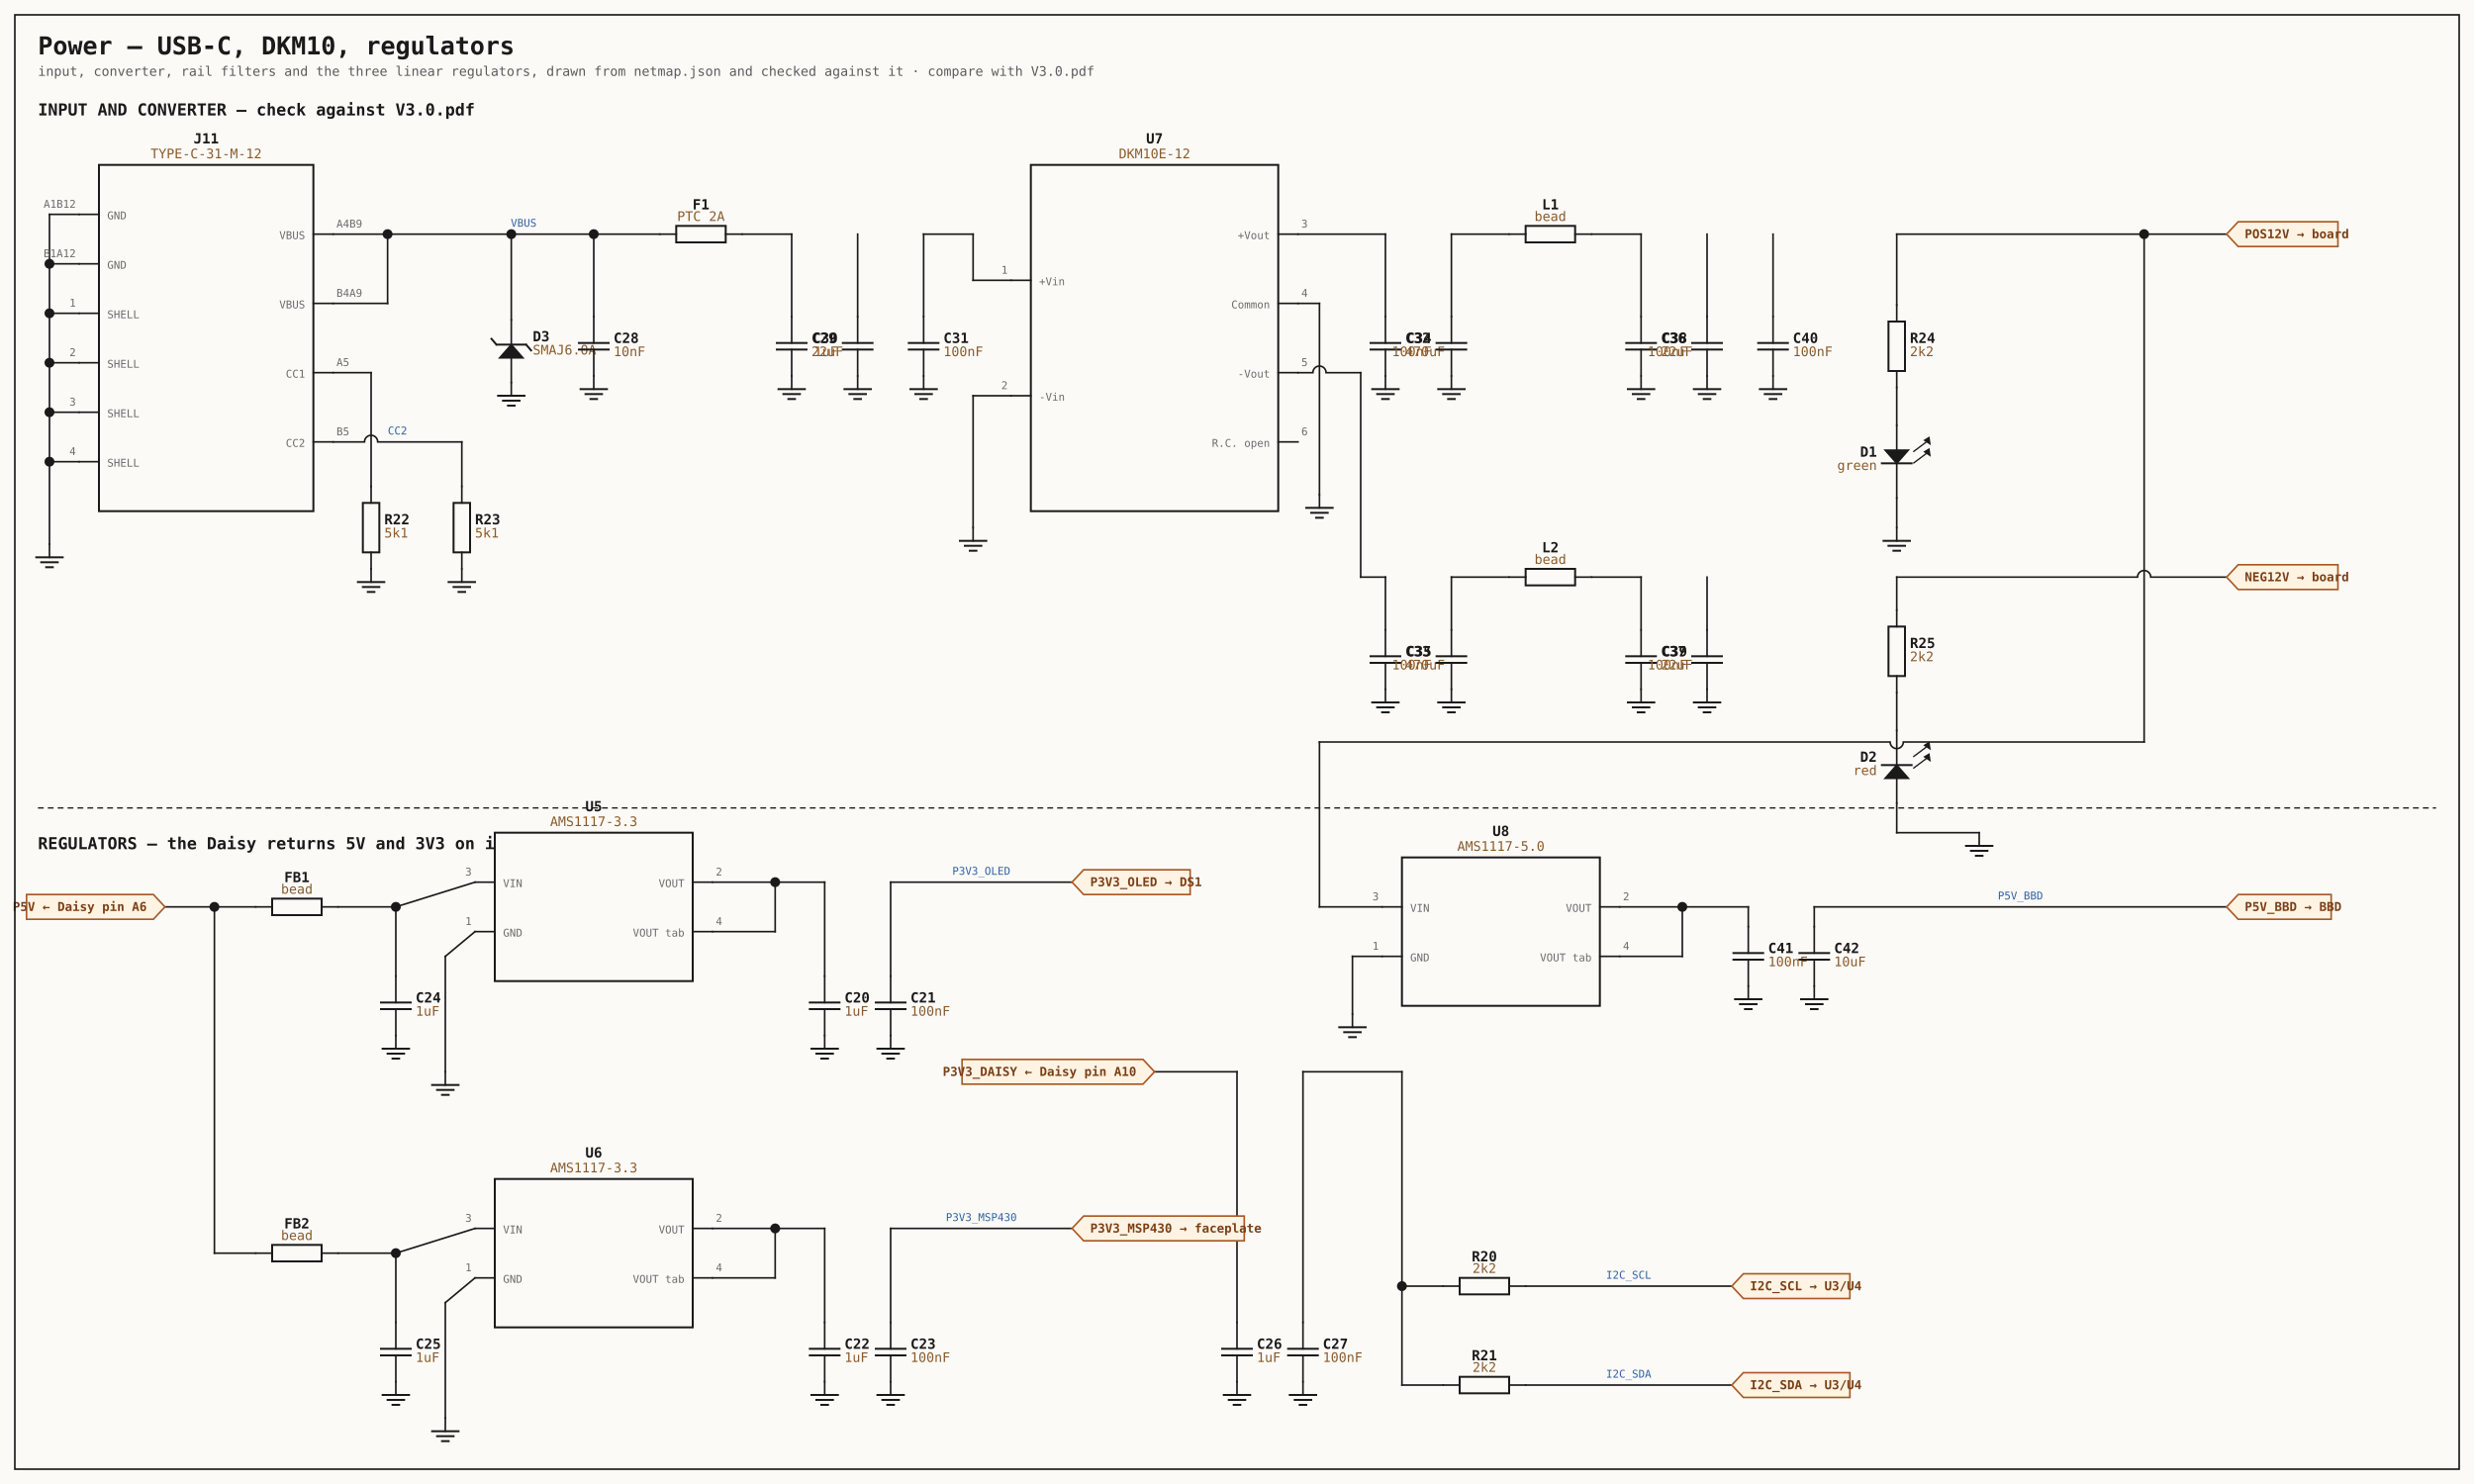
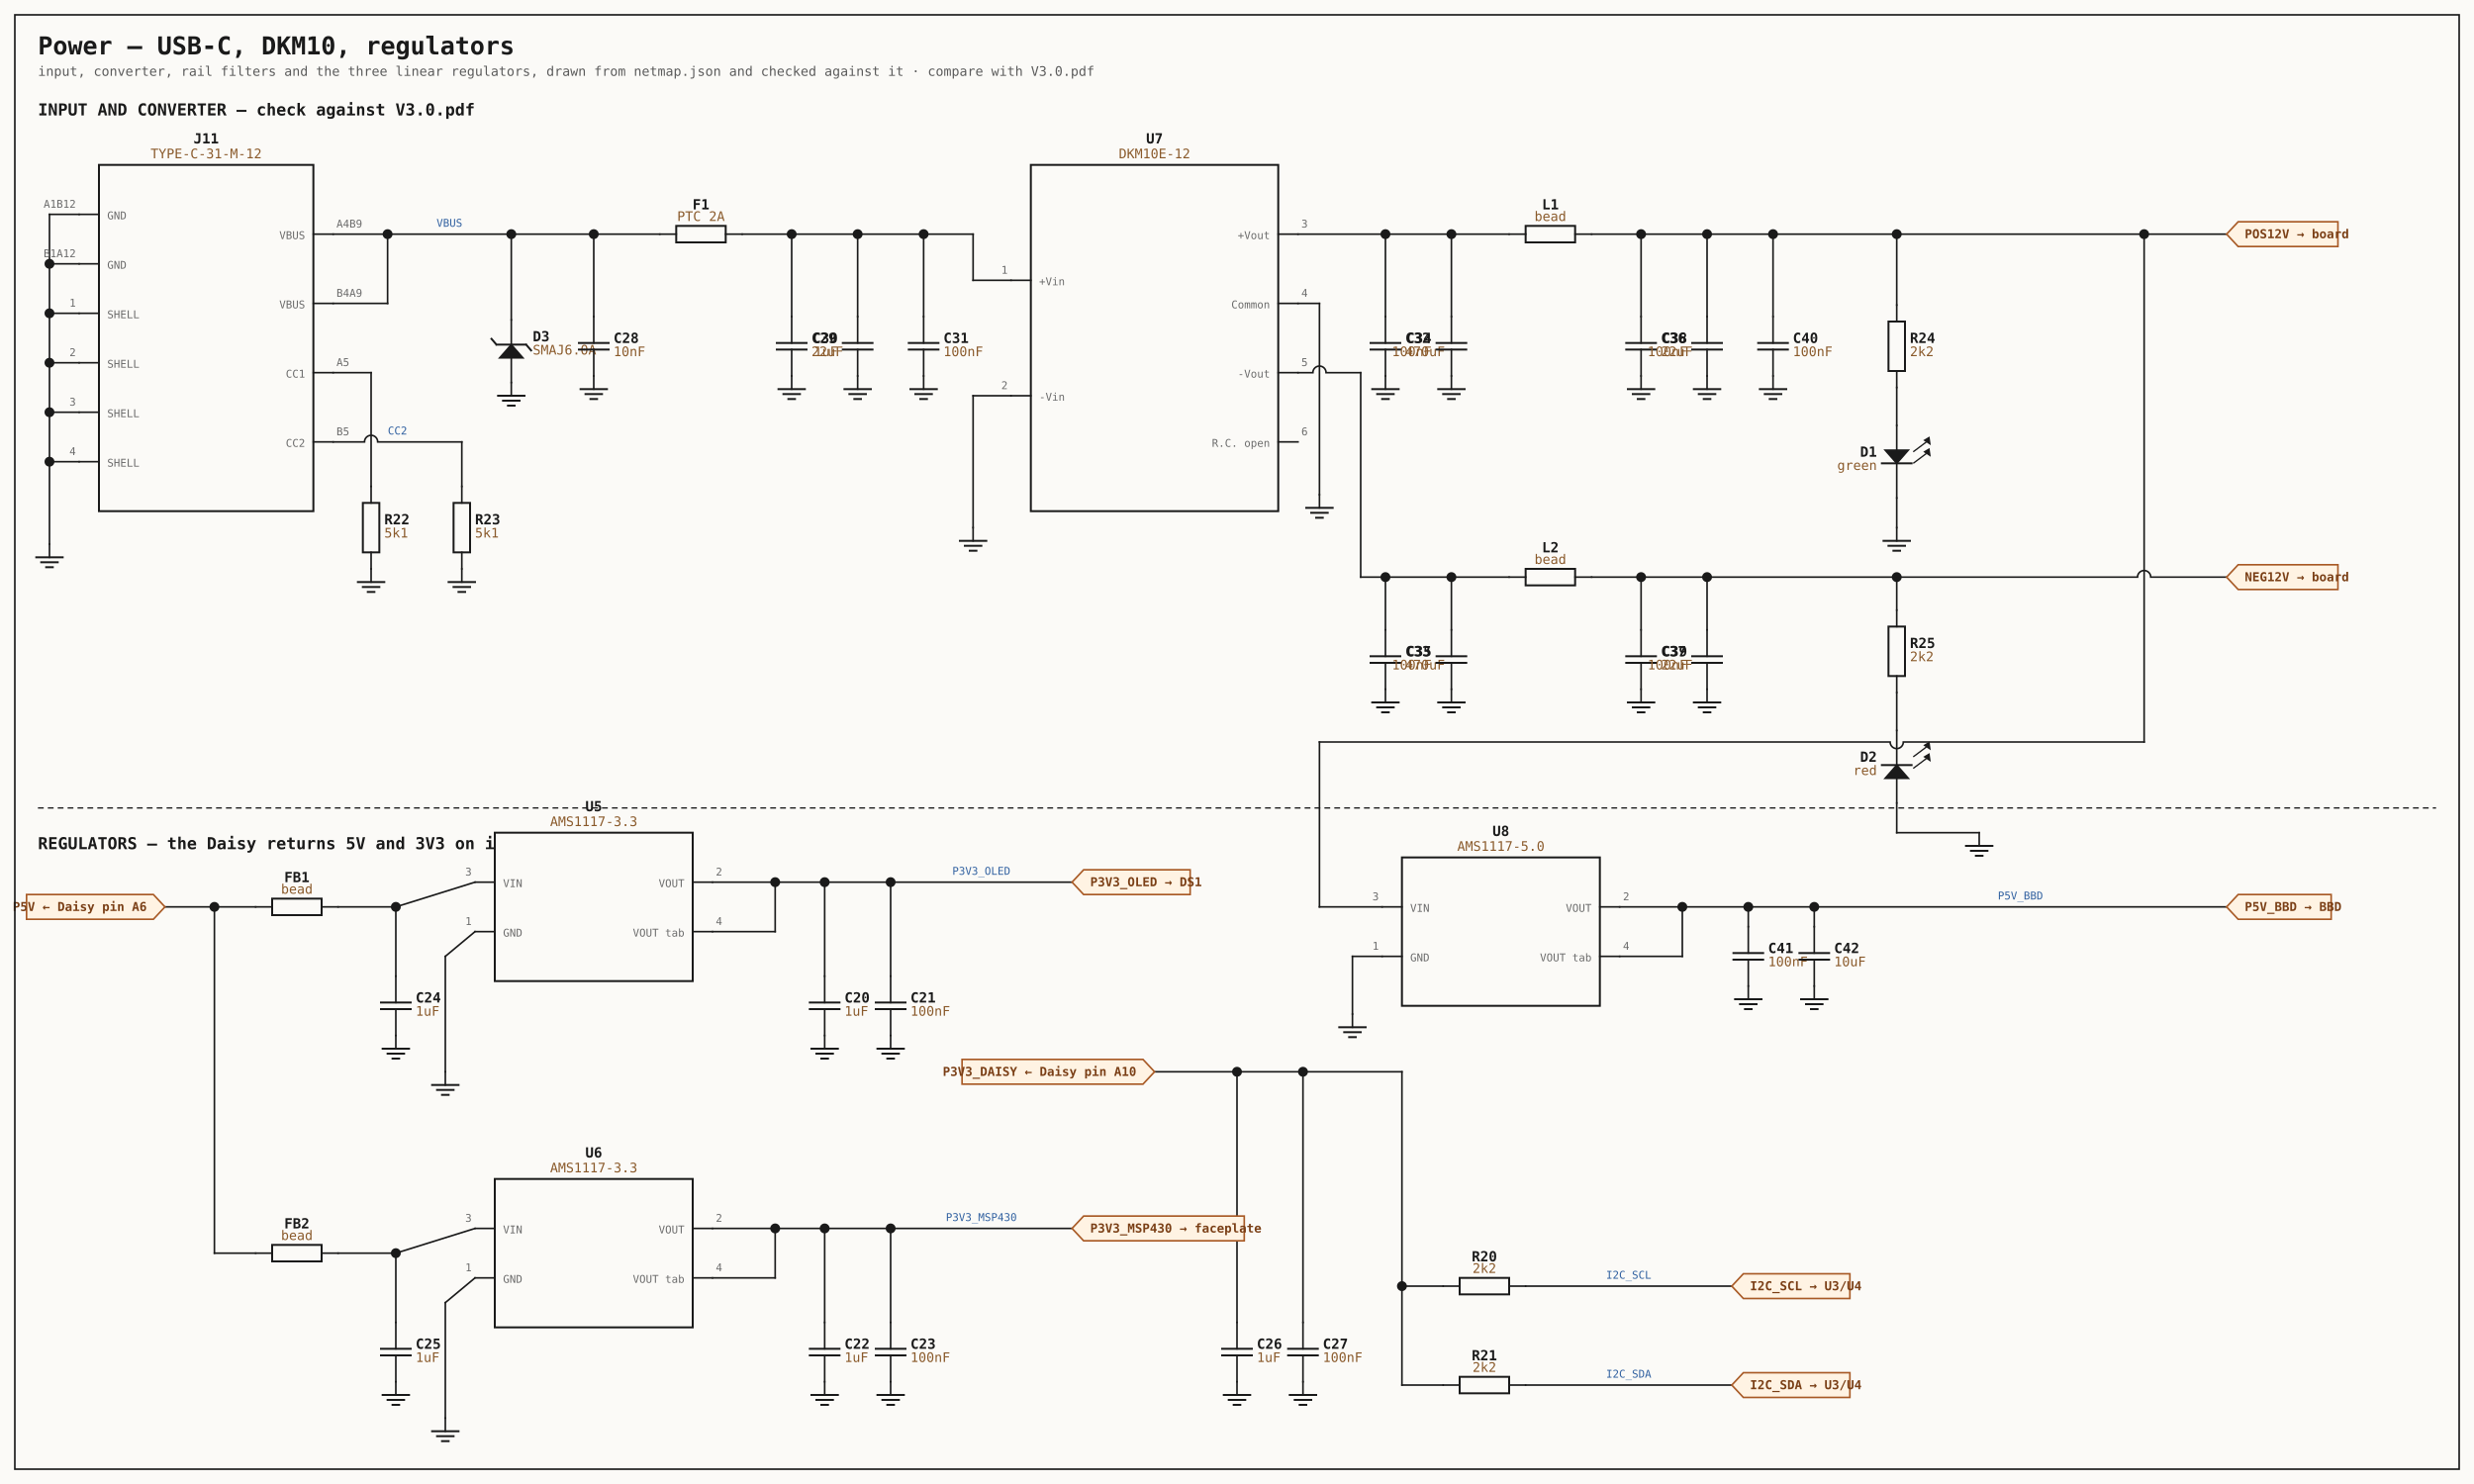
<svg xmlns="http://www.w3.org/2000/svg" viewBox="0 0 3000 1800" width="3000" height="1800" font-size="16">
  <style>
  .sheet-bg{fill:#fbfaf7}
  .body,.pin,.wire{stroke:#1a1a1a;fill:none;stroke-linecap:square}
  .body{stroke-width:2.4} .pin{stroke-width:2} .wire{stroke-width:2}
  .fillbody{fill:#1a1a1a;stroke:#1a1a1a;stroke-width:2}
  .fillwhite{fill:#fbfaf7;stroke:#1a1a1a;stroke-width:2.4}
  .dashbox{fill:none;stroke:#1a1a1a;stroke-width:1.6;stroke-dasharray:7 5}
  .ray{stroke:#1a1a1a;stroke-width:1.6;fill:none}
  .dot{fill:#1a1a1a}
  .port{fill:#fff3e3;stroke:#a85a26;stroke-width:2}
  text{font-family:"IBM Plex Mono","DejaVu Sans Mono",monospace;fill:#1a1a1a}
  .ref{font-size:17px;font-weight:600}
  .val{font-size:16px;fill:#8a5a2b}
  .note{font-size:13px;fill:#6b6b6b}
  .sign{font-size:20px;font-weight:700}
  .pin-no{font-size:13px;fill:#6b6b6b}
  .rail-label{font-size:15px;font-weight:600}
  .port-label{font-size:15px;font-weight:600;fill:#7a3f16}
  .net-label{font-size:13px;fill:#3060a0}
  .title{font-size:30px;font-weight:700}
  .subtitle{font-size:16px;fill:#5b5b5b}
  .frame{fill:none;stroke:#1a1a1a;stroke-width:2}
  @media (prefers-color-scheme: dark){
    .sheet-bg{fill:#14181d}
    .body,.pin,.wire,.ray{stroke:#e8eaed} .fillbody{fill:#e8eaed;stroke:#e8eaed}
    .fillwhite{fill:#14181d;stroke:#e8eaed} .dashbox{stroke:#e8eaed} .dot{fill:#e8eaed}
    text{fill:#e8eaed} .val{fill:#e0a56a} .note,.pin-no{fill:#9aa3ad}
    .port{fill:#3a2413;stroke:#dd8f55} .port-label{fill:#e8b184}
    .subtitle{fill:#9aa3ad} .frame{stroke:#e8eaed} .net-label{fill:#8ab4f8}
  }
</style>
  <rect class="sheet-bg" x="0" y="0" width="3000" height="1800" />
  <path class="wire" d="M 96 260 L 60 260" />
  <path class="wire" d="M 60 260 L 60 660" />
  <path class="wire" d="M 96 320 L 60 320" />
  <path class="wire" d="M 96 380 L 60 380" />
  <path class="wire" d="M 96 440 L 60 440" />
  <path class="wire" d="M 96 500 L 60 500" />
  <path class="wire" d="M 96 560 L 60 560" />
  <path class="wire" d="M 404 284 L 470 284" />
-   <path class="wire" d="M 470 284 L 800 284" />
+   <path class="wire" d="M 470 284 L 620 284" />
+   <path class="wire" d="M 620 284 L 720 284" />
+   <path class="wire" d="M 720 284 L 800 284" />
  <path class="wire" d="M 404 368 L 470 368" />
  <path class="wire" d="M 470 368 L 470 284" />
+   <path class="wire" d="M 620 284 L 620 388" />
+   <path class="wire" d="M 720 284 L 720 384" />
  <path class="wire" d="M 404 452 L 450 452" />
  <path class="wire" d="M 450 452 L 450 590" />
  <path class="wire" d="M 404 536 L 442 536 A 8 8 0 0 1 458 536 L 560 536" />
  <path class="wire" d="M 560 536 L 560 590" />
-   <path class="wire" d="M 620 284 L 620 388" />
-   <path class="wire" d="M 720 284 L 720 384" />
  <path class="wire" d="M 900 284 L 960 284" />
+   <path class="wire" d="M 960 284 L 1040 284" />
+   <path class="wire" d="M 1040 284 L 1120 284" />
+   <path class="wire" d="M 1120 284 L 1180 284" />
+   <path class="wire" d="M 1180 284 L 1180 340" />
+   <path class="wire" d="M 1180 340 L 1226 340" />
  <path class="wire" d="M 960 284 L 960 384" />
  <path class="wire" d="M 1040 284 L 1040 384" />
  <path class="wire" d="M 1120 284 L 1120 384" />
-   <path class="wire" d="M 1120 284 L 1180 284" />
-   <path class="wire" d="M 1180 284 L 1180 340" />
-   <path class="wire" d="M 1180 340 L 1226 340" />
  <path class="wire" d="M 1226 480 L 1180 480" />
  <path class="wire" d="M 1180 480 L 1180 640" />
  <path class="wire" d="M 1574 368 L 1600 368" />
  <path class="wire" d="M 1600 368 L 1600 600" />
  <path class="wire" d="M 1574 284 L 1680 284" />
+   <path class="wire" d="M 1680 284 L 1760 284" />
+   <path class="wire" d="M 1760 284 L 1830 284" />
  <path class="wire" d="M 1680 284 L 1680 384" />
  <path class="wire" d="M 1760 284 L 1760 384" />
-   <path class="wire" d="M 1760 284 L 1830 284" />
  <path class="wire" d="M 1930 284 L 1990 284" />
+   <path class="wire" d="M 1990 284 L 2070 284" />
+   <path class="wire" d="M 2070 284 L 2150 284" />
+   <path class="wire" d="M 2150 284 L 2300 284" />
+   <path class="wire" d="M 2300 284 L 2600 284" />
+   <path class="wire" d="M 2600 284 L 2700 284" />
  <path class="wire" d="M 1990 284 L 1990 384" />
  <path class="wire" d="M 2070 284 L 2070 384" />
  <path class="wire" d="M 2150 284 L 2150 384" />
  <path class="wire" d="M 2300 284 L 2300 370" />
-   <path class="wire" d="M 2300 470 L 2300 516" />
-   <path class="wire" d="M 2300 604 L 2300 640" />
-   <path class="wire" d="M 2300 284 L 2700 284" />
  <path class="wire" d="M 2600 284 L 2600 900" />
  <path class="wire" d="M 2600 900 L 2308 900 A 8 8 0 0 1 2292 900 L 1600 900" />
  <path class="wire" d="M 1600 900 L 1600 1100" />
  <path class="wire" d="M 1600 1100 L 1676 1100" />
+   <path class="wire" d="M 2300 470 L 2300 516" />
+   <path class="wire" d="M 2300 604 L 2300 640" />
  <path class="wire" d="M 1574 452 L 1592 452 A 8 8 0 0 1 1608 452 L 1650 452" />
  <path class="wire" d="M 1650 452 L 1650 700" />
  <path class="wire" d="M 1650 700 L 1680 700" />
+   <path class="wire" d="M 1680 700 L 1760 700" />
+   <path class="wire" d="M 1760 700 L 1830 700" />
  <path class="wire" d="M 1680 700 L 1680 764" />
  <path class="wire" d="M 1760 700 L 1760 764" />
-   <path class="wire" d="M 1760 700 L 1830 700" />
  <path class="wire" d="M 1930 700 L 1990 700" />
+   <path class="wire" d="M 1990 700 L 2070 700" />
+   <path class="wire" d="M 2070 700 L 2300 700" />
+   <path class="wire" d="M 2300 700 L 2592 700 A 8 8 0 0 1 2608 700 L 2700 700" />
  <path class="wire" d="M 1990 700 L 1990 764" />
  <path class="wire" d="M 2070 700 L 2070 764" />
  <path class="wire" d="M 2300 700 L 2300 740" />
  <path class="wire" d="M 2300 840 L 2300 886" />
  <path class="wire" d="M 2300 974 L 2300 1010" />
  <path class="wire" d="M 2300 1010 L 2400 1010" />
-   <path class="wire" d="M 2300 700 L 2592 700 A 8 8 0 0 1 2608 700 L 2700 700" />
  <path class="wire" d="M 1676 1160 L 1640 1160" />
  <path class="wire" d="M 1640 1160 L 1640 1230" />
  <path class="wire" d="M 1964 1100 L 2040 1100" />
  <path class="wire" d="M 2040 1100 L 2120 1100" />
-   <path class="wire" d="M 2120 1100 L 2120 1124" />
+   <path class="wire" d="M 2120 1100 L 2200 1100" />
+   <path class="wire" d="M 2200 1100 L 2700 1100" />
  <path class="wire" d="M 1964 1160 L 2040 1160" />
  <path class="wire" d="M 2040 1160 L 2040 1100" />
+   <path class="wire" d="M 2120 1100 L 2120 1124" />
  <path class="wire" d="M 2200 1100 L 2200 1124" />
-   <path class="wire" d="M 2200 1100 L 2700 1100" />
  <path class="wire" d="M 200 1100 L 260 1100" />
  <path class="wire" d="M 260 1100 L 310 1100" />
  <path class="wire" d="M 260 1100 L 260 1520" />
  <path class="wire" d="M 260 1520 L 310 1520" />
  <path class="wire" d="M 410 1100 L 480 1100" />
  <path class="wire" d="M 480 1100 L 576 1070" />
  <path class="wire" d="M 480 1100 L 480 1184" />
  <path class="wire" d="M 576 1130 L 540 1160" />
  <path class="wire" d="M 540 1160 L 540 1300" />
  <path class="wire" d="M 864 1070 L 940 1070" />
  <path class="wire" d="M 940 1070 L 1000 1070" />
-   <path class="wire" d="M 1000 1070 L 1000 1184" />
+   <path class="wire" d="M 1000 1070 L 1080 1070" />
+   <path class="wire" d="M 1080 1070 L 1300 1070" />
  <path class="wire" d="M 864 1130 L 940 1130" />
  <path class="wire" d="M 940 1130 L 940 1070" />
+   <path class="wire" d="M 1000 1070 L 1000 1184" />
  <path class="wire" d="M 1080 1070 L 1080 1184" />
-   <path class="wire" d="M 1080 1070 L 1300 1070" />
  <path class="wire" d="M 410 1520 L 480 1520" />
  <path class="wire" d="M 480 1520 L 576 1490" />
  <path class="wire" d="M 480 1520 L 480 1604" />
  <path class="wire" d="M 576 1550 L 540 1580" />
  <path class="wire" d="M 540 1580 L 540 1720" />
  <path class="wire" d="M 864 1490 L 940 1490" />
  <path class="wire" d="M 940 1490 L 1000 1490" />
-   <path class="wire" d="M 1000 1490 L 1000 1604" />
+   <path class="wire" d="M 1000 1490 L 1080 1490" />
+   <path class="wire" d="M 1080 1490 L 1300 1490" />
  <path class="wire" d="M 864 1550 L 940 1550" />
  <path class="wire" d="M 940 1550 L 940 1490" />
+   <path class="wire" d="M 1000 1490 L 1000 1604" />
  <path class="wire" d="M 1080 1490 L 1080 1604" />
-   <path class="wire" d="M 1080 1490 L 1300 1490" />
  <path class="wire" d="M 1400 1300 L 1500 1300" />
-   <path class="wire" d="M 1500 1300 L 1500 1604" />
-   <path class="wire" d="M 1580 1300 L 1580 1604" />
+   <path class="wire" d="M 1500 1300 L 1580 1300" />
  <path class="wire" d="M 1580 1300 L 1700 1300" />
  <path class="wire" d="M 1700 1300 L 1700 1560" />
  <path class="wire" d="M 1700 1560 L 1750 1560" />
+   <path class="wire" d="M 1500 1300 L 1500 1604" />
+   <path class="wire" d="M 1580 1300 L 1580 1604" />
  <path class="wire" d="M 1700 1560 L 1700 1680" />
  <path class="wire" d="M 1700 1680 L 1750 1680" />
  <path class="wire" d="M 1850 1560 L 2100 1560" />
  <path class="wire" d="M 1850 1680 L 2100 1680" />
  <text x="46" y="140" class="ref" style="font-size:20px">INPUT AND CONVERTER — check against V3.0.pdf</text>
  <line x1="46" y1="980" x2="2954" y2="980" class="dashbox" />
  <text x="46" y="1030" class="ref" style="font-size:20px">REGULATORS — the Daisy returns 5V and 3V3 on its own pins</text>
  <line x1="60" y1="660" x2="60" y2="676" class="wire" />
  <line x1="44" y1="676" x2="76" y2="676" class="body" />
  <line x1="50" y1="682" x2="70" y2="682" class="body" />
  <line x1="56" y1="688" x2="64" y2="688" class="body" />
+   <line x1="620" y1="464" x2="620" y2="480" class="wire" />
+   <line x1="604" y1="480" x2="636" y2="480" class="body" />
+   <line x1="610" y1="486" x2="630" y2="486" class="body" />
+   <line x1="616" y1="492" x2="624" y2="492" class="body" />
+   <line x1="720" y1="456" x2="720" y2="472" class="wire" />
+   <line x1="704" y1="472" x2="736" y2="472" class="body" />
+   <line x1="710" y1="478" x2="730" y2="478" class="body" />
+   <line x1="716" y1="484" x2="724" y2="484" class="body" />
  <line x1="450" y1="690" x2="450" y2="706" class="wire" />
  <line x1="434" y1="706" x2="466" y2="706" class="body" />
  <line x1="440" y1="712" x2="460" y2="712" class="body" />
  <line x1="446" y1="718" x2="454" y2="718" class="body" />
  <line x1="560" y1="690" x2="560" y2="706" class="wire" />
  <line x1="544" y1="706" x2="576" y2="706" class="body" />
  <line x1="550" y1="712" x2="570" y2="712" class="body" />
  <line x1="556" y1="718" x2="564" y2="718" class="body" />
-   <line x1="620" y1="464" x2="620" y2="480" class="wire" />
-   <line x1="604" y1="480" x2="636" y2="480" class="body" />
-   <line x1="610" y1="486" x2="630" y2="486" class="body" />
-   <line x1="616" y1="492" x2="624" y2="492" class="body" />
-   <line x1="720" y1="456" x2="720" y2="472" class="wire" />
-   <line x1="704" y1="472" x2="736" y2="472" class="body" />
-   <line x1="710" y1="478" x2="730" y2="478" class="body" />
-   <line x1="716" y1="484" x2="724" y2="484" class="body" />
  <line x1="960" y1="456" x2="960" y2="472" class="wire" />
  <line x1="944" y1="472" x2="976" y2="472" class="body" />
  <line x1="950" y1="478" x2="970" y2="478" class="body" />
  <line x1="956" y1="484" x2="964" y2="484" class="body" />
  <line x1="1040" y1="456" x2="1040" y2="472" class="wire" />
  <line x1="1024" y1="472" x2="1056" y2="472" class="body" />
  <line x1="1030" y1="478" x2="1050" y2="478" class="body" />
  <line x1="1036" y1="484" x2="1044" y2="484" class="body" />
  <line x1="1120" y1="456" x2="1120" y2="472" class="wire" />
  <line x1="1104" y1="472" x2="1136" y2="472" class="body" />
  <line x1="1110" y1="478" x2="1130" y2="478" class="body" />
  <line x1="1116" y1="484" x2="1124" y2="484" class="body" />
  <line x1="1180" y1="640" x2="1180" y2="656" class="wire" />
  <line x1="1164" y1="656" x2="1196" y2="656" class="body" />
  <line x1="1170" y1="662" x2="1190" y2="662" class="body" />
  <line x1="1176" y1="668" x2="1184" y2="668" class="body" />
  <line x1="1600" y1="600" x2="1600" y2="616" class="wire" />
  <line x1="1584" y1="616" x2="1616" y2="616" class="body" />
  <line x1="1590" y1="622" x2="1610" y2="622" class="body" />
  <line x1="1596" y1="628" x2="1604" y2="628" class="body" />
  <line x1="1680" y1="456" x2="1680" y2="472" class="wire" />
  <line x1="1664" y1="472" x2="1696" y2="472" class="body" />
  <line x1="1670" y1="478" x2="1690" y2="478" class="body" />
  <line x1="1676" y1="484" x2="1684" y2="484" class="body" />
  <line x1="1760" y1="456" x2="1760" y2="472" class="wire" />
  <line x1="1744" y1="472" x2="1776" y2="472" class="body" />
  <line x1="1750" y1="478" x2="1770" y2="478" class="body" />
  <line x1="1756" y1="484" x2="1764" y2="484" class="body" />
+   <polygon points="2700,284 2714,269 2835.0,269 2835.0,299 2714,299" class="port" />
+   <text x="2722" y="289" class="port-label" text-anchor="start">POS12V  → board</text>
  <line x1="1990" y1="456" x2="1990" y2="472" class="wire" />
  <line x1="1974" y1="472" x2="2006" y2="472" class="body" />
  <line x1="1980" y1="478" x2="2000" y2="478" class="body" />
  <line x1="1986" y1="484" x2="1994" y2="484" class="body" />
  <line x1="2070" y1="456" x2="2070" y2="472" class="wire" />
  <line x1="2054" y1="472" x2="2086" y2="472" class="body" />
  <line x1="2060" y1="478" x2="2080" y2="478" class="body" />
  <line x1="2066" y1="484" x2="2074" y2="484" class="body" />
  <line x1="2150" y1="456" x2="2150" y2="472" class="wire" />
  <line x1="2134" y1="472" x2="2166" y2="472" class="body" />
  <line x1="2140" y1="478" x2="2160" y2="478" class="body" />
  <line x1="2146" y1="484" x2="2154" y2="484" class="body" />
  <line x1="2300" y1="640" x2="2300" y2="656" class="wire" />
  <line x1="2284" y1="656" x2="2316" y2="656" class="body" />
  <line x1="2290" y1="662" x2="2310" y2="662" class="body" />
  <line x1="2296" y1="668" x2="2304" y2="668" class="body" />
-   <polygon points="2700,284 2714,269 2835.0,269 2835.0,299 2714,299" class="port" />
-   <text x="2722" y="289" class="port-label" text-anchor="start">POS12V  → board</text>
  <line x1="1680" y1="836" x2="1680" y2="852" class="wire" />
  <line x1="1664" y1="852" x2="1696" y2="852" class="body" />
  <line x1="1670" y1="858" x2="1690" y2="858" class="body" />
  <line x1="1676" y1="864" x2="1684" y2="864" class="body" />
  <line x1="1760" y1="836" x2="1760" y2="852" class="wire" />
  <line x1="1744" y1="852" x2="1776" y2="852" class="body" />
  <line x1="1750" y1="858" x2="1770" y2="858" class="body" />
  <line x1="1756" y1="864" x2="1764" y2="864" class="body" />
+   <polygon points="2700,700 2714,685 2835.0,685 2835.0,715 2714,715" class="port" />
+   <text x="2722" y="705" class="port-label" text-anchor="start">NEG12V  → board</text>
  <line x1="1990" y1="836" x2="1990" y2="852" class="wire" />
  <line x1="1974" y1="852" x2="2006" y2="852" class="body" />
  <line x1="1980" y1="858" x2="2000" y2="858" class="body" />
  <line x1="1986" y1="864" x2="1994" y2="864" class="body" />
  <line x1="2070" y1="836" x2="2070" y2="852" class="wire" />
  <line x1="2054" y1="852" x2="2086" y2="852" class="body" />
  <line x1="2060" y1="858" x2="2080" y2="858" class="body" />
  <line x1="2066" y1="864" x2="2074" y2="864" class="body" />
  <line x1="2400" y1="1010" x2="2400" y2="1026" class="wire" />
  <line x1="2384" y1="1026" x2="2416" y2="1026" class="body" />
  <line x1="2390" y1="1032" x2="2410" y2="1032" class="body" />
  <line x1="2396" y1="1038" x2="2404" y2="1038" class="body" />
-   <polygon points="2700,700 2714,685 2835.0,685 2835.0,715 2714,715" class="port" />
-   <text x="2722" y="705" class="port-label" text-anchor="start">NEG12V  → board</text>
  <line x1="1640" y1="1230" x2="1640" y2="1246" class="wire" />
  <line x1="1624" y1="1246" x2="1656" y2="1246" class="body" />
  <line x1="1630" y1="1252" x2="1650" y2="1252" class="body" />
  <line x1="1636" y1="1258" x2="1644" y2="1258" class="body" />
+   <polygon points="2700,1100 2714,1085 2826.8,1085 2826.8,1115 2714,1115" class="port" />
+   <text x="2722" y="1105" class="port-label" text-anchor="start">P5V_BBD  → BBD</text>
  <line x1="2120" y1="1196" x2="2120" y2="1212" class="wire" />
  <line x1="2104" y1="1212" x2="2136" y2="1212" class="body" />
  <line x1="2110" y1="1218" x2="2130" y2="1218" class="body" />
  <line x1="2116" y1="1224" x2="2124" y2="1224" class="body" />
  <line x1="2200" y1="1196" x2="2200" y2="1212" class="wire" />
  <line x1="2184" y1="1212" x2="2216" y2="1212" class="body" />
  <line x1="2190" y1="1218" x2="2210" y2="1218" class="body" />
  <line x1="2196" y1="1224" x2="2204" y2="1224" class="body" />
-   <polygon points="2700,1100 2714,1085 2826.8,1085 2826.8,1115 2714,1115" class="port" />
-   <text x="2722" y="1105" class="port-label" text-anchor="start">P5V_BBD  → BBD</text>
  <polygon points="200,1100 186,1085 32.2,1085 32.2,1115 186,1115" class="port" />
  <text x="178" y="1105" class="port-label" text-anchor="end">P5V  ← Daisy pin A6</text>
  <line x1="480" y1="1256" x2="480" y2="1272" class="wire" />
  <line x1="464" y1="1272" x2="496" y2="1272" class="body" />
  <line x1="470" y1="1278" x2="490" y2="1278" class="body" />
  <line x1="476" y1="1284" x2="484" y2="1284" class="body" />
  <line x1="540" y1="1300" x2="540" y2="1316" class="wire" />
  <line x1="524" y1="1316" x2="556" y2="1316" class="body" />
  <line x1="530" y1="1322" x2="550" y2="1322" class="body" />
  <line x1="536" y1="1328" x2="544" y2="1328" class="body" />
+   <polygon points="1300,1070 1314,1055 1443.2,1055 1443.2,1085 1314,1085" class="port" />
+   <text x="1322" y="1075" class="port-label" text-anchor="start">P3V3_OLED  → DS1</text>
  <line x1="1000" y1="1256" x2="1000" y2="1272" class="wire" />
  <line x1="984" y1="1272" x2="1016" y2="1272" class="body" />
  <line x1="990" y1="1278" x2="1010" y2="1278" class="body" />
  <line x1="996" y1="1284" x2="1004" y2="1284" class="body" />
  <line x1="1080" y1="1256" x2="1080" y2="1272" class="wire" />
  <line x1="1064" y1="1272" x2="1096" y2="1272" class="body" />
  <line x1="1070" y1="1278" x2="1090" y2="1278" class="body" />
  <line x1="1076" y1="1284" x2="1084" y2="1284" class="body" />
-   <polygon points="1300,1070 1314,1055 1443.2,1055 1443.2,1085 1314,1085" class="port" />
-   <text x="1322" y="1075" class="port-label" text-anchor="start">P3V3_OLED  → DS1</text>
  <line x1="480" y1="1676" x2="480" y2="1692" class="wire" />
  <line x1="464" y1="1692" x2="496" y2="1692" class="body" />
  <line x1="470" y1="1698" x2="490" y2="1698" class="body" />
  <line x1="476" y1="1704" x2="484" y2="1704" class="body" />
  <line x1="540" y1="1720" x2="540" y2="1736" class="wire" />
  <line x1="524" y1="1736" x2="556" y2="1736" class="body" />
  <line x1="530" y1="1742" x2="550" y2="1742" class="body" />
  <line x1="536" y1="1748" x2="544" y2="1748" class="body" />
+   <polygon points="1300,1490 1314,1475 1508.8,1475 1508.8,1505 1314,1505" class="port" />
+   <text x="1322" y="1495" class="port-label" text-anchor="start">P3V3_MSP430  → faceplate</text>
  <line x1="1000" y1="1676" x2="1000" y2="1692" class="wire" />
  <line x1="984" y1="1692" x2="1016" y2="1692" class="body" />
  <line x1="990" y1="1698" x2="1010" y2="1698" class="body" />
  <line x1="996" y1="1704" x2="1004" y2="1704" class="body" />
  <line x1="1080" y1="1676" x2="1080" y2="1692" class="wire" />
  <line x1="1064" y1="1692" x2="1096" y2="1692" class="body" />
  <line x1="1070" y1="1698" x2="1090" y2="1698" class="body" />
  <line x1="1076" y1="1704" x2="1084" y2="1704" class="body" />
-   <polygon points="1300,1490 1314,1475 1508.8,1475 1508.8,1505 1314,1505" class="port" />
-   <text x="1322" y="1495" class="port-label" text-anchor="start">P3V3_MSP430  → faceplate</text>
  <polygon points="1400,1300 1386,1285 1166.6,1285 1166.6,1315 1386,1315" class="port" />
  <text x="1378" y="1305" class="port-label" text-anchor="end">P3V3_DAISY  ← Daisy pin A10</text>
  <line x1="1500" y1="1676" x2="1500" y2="1692" class="wire" />
  <line x1="1484" y1="1692" x2="1516" y2="1692" class="body" />
  <line x1="1490" y1="1698" x2="1510" y2="1698" class="body" />
  <line x1="1496" y1="1704" x2="1504" y2="1704" class="body" />
  <line x1="1580" y1="1676" x2="1580" y2="1692" class="wire" />
  <line x1="1564" y1="1692" x2="1596" y2="1692" class="body" />
  <line x1="1570" y1="1698" x2="1590" y2="1698" class="body" />
  <line x1="1576" y1="1704" x2="1584" y2="1704" class="body" />
  <polygon points="2100,1560 2114,1545 2243.2,1545 2243.2,1575 2114,1575" class="port" />
  <text x="2122" y="1565" class="port-label" text-anchor="start">I2C_SCL  → U3/U4</text>
  <polygon points="2100,1680 2114,1665 2243.2,1665 2243.2,1695 2114,1695" class="port" />
  <text x="2122" y="1685" class="port-label" text-anchor="start">I2C_SDA  → U3/U4</text>
  <rect x="120" y="200" width="260" height="420" class="fillwhite" />
  <text x="250.0" y="174" class="ref" text-anchor="middle">J11</text>
  <text x="250.0" y="192" class="val" text-anchor="middle">TYPE-C-31-M-12</text>
  <line x1="96" y1="260.0" x2="120" y2="260.0" class="pin" />
  <text x="92" y="252.0" class="pin-no" text-anchor="end">A1B12</text>
  <text x="130" y="266.0" class="note">GND</text>
  <line x1="96" y1="320.0" x2="120" y2="320.0" class="pin" />
  <text x="92" y="312.0" class="pin-no" text-anchor="end">B1A12</text>
  <text x="130" y="326.0" class="note">GND</text>
  <line x1="96" y1="380.0" x2="120" y2="380.0" class="pin" />
  <text x="92" y="372.0" class="pin-no" text-anchor="end">1</text>
  <text x="130" y="386.0" class="note">SHELL</text>
  <line x1="96" y1="440.0" x2="120" y2="440.0" class="pin" />
  <text x="92" y="432.0" class="pin-no" text-anchor="end">2</text>
  <text x="130" y="446.0" class="note">SHELL</text>
  <line x1="96" y1="500.0" x2="120" y2="500.0" class="pin" />
  <text x="92" y="492.0" class="pin-no" text-anchor="end">3</text>
  <text x="130" y="506.0" class="note">SHELL</text>
  <line x1="96" y1="560.0" x2="120" y2="560.0" class="pin" />
  <text x="92" y="552.0" class="pin-no" text-anchor="end">4</text>
  <text x="130" y="566.0" class="note">SHELL</text>
  <line x1="380" y1="284.0" x2="404" y2="284.0" class="pin" />
  <text x="408" y="276.0" class="pin-no">A4B9</text>
  <text x="370" y="290.0" class="note" text-anchor="end">VBUS</text>
  <line x1="380" y1="368.0" x2="404" y2="368.0" class="pin" />
  <text x="408" y="360.0" class="pin-no">B4A9</text>
  <text x="370" y="374.0" class="note" text-anchor="end">VBUS</text>
  <line x1="380" y1="452.0" x2="404" y2="452.0" class="pin" />
  <text x="408" y="444.0" class="pin-no">A5</text>
  <text x="370" y="458.0" class="note" text-anchor="end">CC1</text>
  <line x1="380" y1="536.0" x2="404" y2="536.0" class="pin" />
  <text x="408" y="528.0" class="pin-no">B5</text>
  <text x="370" y="542.0" class="note" text-anchor="end">CC2</text>
  <rect x="440.0" y="610.0" width="20" height="60" class="body" />
  <line x1="450" y1="590.0" x2="450" y2="610.0" class="pin" />
  <line x1="450" y1="670.0" x2="450" y2="690.0" class="pin" />
  <text x="466" y="636" class="ref" text-anchor="start">R22</text>
  <text x="466" y="652" class="val" text-anchor="start">5k1</text>
  <rect x="550.0" y="610.0" width="20" height="60" class="body" />
  <line x1="560" y1="590.0" x2="560" y2="610.0" class="pin" />
  <line x1="560" y1="670.0" x2="560" y2="690.0" class="pin" />
  <text x="576" y="636" class="ref" text-anchor="start">R23</text>
  <text x="576" y="652" class="val" text-anchor="start">5k1</text>
  <polygon points="606,434 634,434 620,418" class="fillbody" />
  <path d="M 602 418 L 638 418 M 602 418 l -6 -7 M 638 418 l 6 7" class="body" />
  <line x1="620" y1="388" x2="620" y2="418" class="pin" />
  <line x1="620" y1="434" x2="620" y2="464" class="pin" />
  <text x="646" y="414" class="ref">D3</text>
  <text x="646" y="430" class="val">SMAJ6.0A</text>
  <line x1="702" y1="416.0" x2="738" y2="416.0" class="body" />
  <line x1="702" y1="424.0" x2="738" y2="424.0" class="body" />
  <line x1="720" y1="384.0" x2="720" y2="416.0" class="pin" />
  <line x1="720" y1="424.0" x2="720" y2="456.0" class="pin" />
  <text x="744" y="416" class="ref" text-anchor="start">C28</text>
  <text x="744" y="432" class="val" text-anchor="start">10nF</text>
  <rect x="820.0" y="274.0" width="60" height="20" class="body" />
  <line x1="800.0" y1="284" x2="820.0" y2="284" class="pin" />
  <line x1="880.0" y1="284" x2="900.0" y2="284" class="pin" />
  <text x="850" y="254" class="ref" text-anchor="middle">F1</text>
  <text x="850" y="268" class="val" text-anchor="middle">PTC 2A</text>
  <line x1="942" y1="416.0" x2="978" y2="416.0" class="body" />
  <line x1="942" y1="424.0" x2="978" y2="424.0" class="body" />
  <line x1="960" y1="384.0" x2="960" y2="416.0" class="pin" />
  <line x1="960" y1="424.0" x2="960" y2="456.0" class="pin" />
  <text x="984" y="416" class="ref" text-anchor="start">C29</text>
  <text x="984" y="432" class="val" text-anchor="start">22uF</text>
  <line x1="1022" y1="416.0" x2="1058" y2="416.0" class="body" />
  <line x1="1022" y1="424.0" x2="1058" y2="424.0" class="body" />
  <line x1="1040" y1="384.0" x2="1040" y2="416.0" class="pin" />
  <line x1="1040" y1="424.0" x2="1040" y2="456.0" class="pin" />
  <text x="1016" y="416" class="ref" text-anchor="end">C30</text>
  <text x="1016" y="432" class="val" text-anchor="end">1uF</text>
  <line x1="1102" y1="416.0" x2="1138" y2="416.0" class="body" />
  <line x1="1102" y1="424.0" x2="1138" y2="424.0" class="body" />
  <line x1="1120" y1="384.0" x2="1120" y2="416.0" class="pin" />
  <line x1="1120" y1="424.0" x2="1120" y2="456.0" class="pin" />
  <text x="1144" y="416" class="ref" text-anchor="start">C31</text>
  <text x="1144" y="432" class="val" text-anchor="start">100nF</text>
  <rect x="1250" y="200" width="300" height="420" class="fillwhite" />
  <text x="1400.0" y="174" class="ref" text-anchor="middle">U7</text>
  <text x="1400.0" y="192" class="val" text-anchor="middle">DKM10E-12</text>
  <line x1="1226" y1="340.0" x2="1250" y2="340.0" class="pin" />
  <text x="1222" y="332.0" class="pin-no" text-anchor="end">1</text>
  <text x="1260" y="346.0" class="note">+Vin</text>
  <line x1="1226" y1="480.0" x2="1250" y2="480.0" class="pin" />
  <text x="1222" y="472.0" class="pin-no" text-anchor="end">2</text>
  <text x="1260" y="486.0" class="note">-Vin</text>
  <line x1="1550" y1="284.0" x2="1574" y2="284.0" class="pin" />
  <text x="1578" y="276.0" class="pin-no">3</text>
  <text x="1540" y="290.0" class="note" text-anchor="end">+Vout</text>
  <line x1="1550" y1="368.0" x2="1574" y2="368.0" class="pin" />
  <text x="1578" y="360.0" class="pin-no">4</text>
  <text x="1540" y="374.0" class="note" text-anchor="end">Common</text>
  <line x1="1550" y1="452.0" x2="1574" y2="452.0" class="pin" />
  <text x="1578" y="444.0" class="pin-no">5</text>
  <text x="1540" y="458.0" class="note" text-anchor="end">-Vout</text>
  <line x1="1550" y1="536.0" x2="1574" y2="536.0" class="pin" />
  <text x="1578" y="528.0" class="pin-no">6</text>
  <text x="1540" y="542.0" class="note" text-anchor="end">R.C. open</text>
  <line x1="1662" y1="416.0" x2="1698" y2="416.0" class="body" />
  <line x1="1662" y1="424.0" x2="1698" y2="424.0" class="body" />
  <line x1="1680" y1="384.0" x2="1680" y2="416.0" class="pin" />
  <line x1="1680" y1="424.0" x2="1680" y2="456.0" class="pin" />
  <text x="1704" y="416" class="ref" text-anchor="start">C32</text>
  <text x="1704" y="432" class="val" text-anchor="start">470uF</text>
  <line x1="1742" y1="416.0" x2="1778" y2="416.0" class="body" />
  <line x1="1742" y1="424.0" x2="1778" y2="424.0" class="body" />
  <line x1="1760" y1="384.0" x2="1760" y2="416.0" class="pin" />
  <line x1="1760" y1="424.0" x2="1760" y2="456.0" class="pin" />
  <text x="1736" y="416" class="ref" text-anchor="end">C34</text>
  <text x="1736" y="432" class="val" text-anchor="end">100nF</text>
  <rect x="1850.0" y="274.0" width="60" height="20" class="body" />
  <line x1="1830.0" y1="284" x2="1850.0" y2="284" class="pin" />
  <line x1="1910.0" y1="284" x2="1930.0" y2="284" class="pin" />
  <text x="1880" y="254" class="ref" text-anchor="middle">L1</text>
  <text x="1880" y="268" class="val" text-anchor="middle">bead</text>
  <line x1="1972" y1="416.0" x2="2008" y2="416.0" class="body" />
  <line x1="1972" y1="424.0" x2="2008" y2="424.0" class="body" />
  <line x1="1990" y1="384.0" x2="1990" y2="416.0" class="pin" />
  <line x1="1990" y1="424.0" x2="1990" y2="456.0" class="pin" />
  <text x="2014" y="416" class="ref" text-anchor="start">C36</text>
  <text x="2014" y="432" class="val" text-anchor="start">22uF</text>
  <line x1="2052" y1="416.0" x2="2088" y2="416.0" class="body" />
  <line x1="2052" y1="424.0" x2="2088" y2="424.0" class="body" />
  <line x1="2070" y1="384.0" x2="2070" y2="416.0" class="pin" />
  <line x1="2070" y1="424.0" x2="2070" y2="456.0" class="pin" />
  <text x="2046" y="416" class="ref" text-anchor="end">C38</text>
  <text x="2046" y="432" class="val" text-anchor="end">100nF</text>
  <line x1="2132" y1="416.0" x2="2168" y2="416.0" class="body" />
  <line x1="2132" y1="424.0" x2="2168" y2="424.0" class="body" />
  <line x1="2150" y1="384.0" x2="2150" y2="416.0" class="pin" />
  <line x1="2150" y1="424.0" x2="2150" y2="456.0" class="pin" />
  <text x="2174" y="416" class="ref" text-anchor="start">C40</text>
  <text x="2174" y="432" class="val" text-anchor="start">100nF</text>
  <rect x="2290.0" y="390.0" width="20" height="60" class="body" />
  <line x1="2300" y1="370.0" x2="2300" y2="390.0" class="pin" />
  <line x1="2300" y1="450.0" x2="2300" y2="470.0" class="pin" />
  <text x="2316" y="416" class="ref" text-anchor="start">R24</text>
  <text x="2316" y="432" class="val" text-anchor="start">2k2</text>
  <polygon points="2286,546 2314,546 2300,562" class="fillbody" />
  <line x1="2282" y1="562" x2="2318" y2="562" class="body" />
  <line x1="2300" y1="516" x2="2300" y2="546" class="pin" />
  <line x1="2300" y1="562" x2="2300" y2="604" class="pin" />
  <path d="M 2320 548 l 16 -12 M 2320 562 l 16 -12" class="ray" />
  <path d="M 2334 534 l 6 4 l -1 -7 z" class="fillbody" />
  <path d="M 2334 548 l 6 4 l -1 -7 z" class="fillbody" />
  <text x="2276" y="554" class="ref" text-anchor="end">D1</text>
  <text x="2276" y="570" class="val" text-anchor="end">green</text>
  <line x1="1662" y1="796.0" x2="1698" y2="796.0" class="body" />
  <line x1="1662" y1="804.0" x2="1698" y2="804.0" class="body" />
  <line x1="1680" y1="764.0" x2="1680" y2="796.0" class="pin" />
  <line x1="1680" y1="804.0" x2="1680" y2="836.0" class="pin" />
  <text x="1704" y="796" class="ref" text-anchor="start">C33</text>
  <text x="1704" y="812" class="val" text-anchor="start">470uF</text>
  <line x1="1742" y1="796.0" x2="1778" y2="796.0" class="body" />
  <line x1="1742" y1="804.0" x2="1778" y2="804.0" class="body" />
  <line x1="1760" y1="764.0" x2="1760" y2="796.0" class="pin" />
  <line x1="1760" y1="804.0" x2="1760" y2="836.0" class="pin" />
  <text x="1736" y="796" class="ref" text-anchor="end">C35</text>
  <text x="1736" y="812" class="val" text-anchor="end">100nF</text>
  <rect x="1850.0" y="690.0" width="60" height="20" class="body" />
  <line x1="1830.0" y1="700" x2="1850.0" y2="700" class="pin" />
  <line x1="1910.0" y1="700" x2="1930.0" y2="700" class="pin" />
  <text x="1880" y="670" class="ref" text-anchor="middle">L2</text>
  <text x="1880" y="684" class="val" text-anchor="middle">bead</text>
  <line x1="1972" y1="796.0" x2="2008" y2="796.0" class="body" />
  <line x1="1972" y1="804.0" x2="2008" y2="804.0" class="body" />
  <line x1="1990" y1="764.0" x2="1990" y2="796.0" class="pin" />
  <line x1="1990" y1="804.0" x2="1990" y2="836.0" class="pin" />
  <text x="2014" y="796" class="ref" text-anchor="start">C37</text>
  <text x="2014" y="812" class="val" text-anchor="start">22uF</text>
  <line x1="2052" y1="796.0" x2="2088" y2="796.0" class="body" />
  <line x1="2052" y1="804.0" x2="2088" y2="804.0" class="body" />
  <line x1="2070" y1="764.0" x2="2070" y2="796.0" class="pin" />
  <line x1="2070" y1="804.0" x2="2070" y2="836.0" class="pin" />
  <text x="2046" y="796" class="ref" text-anchor="end">C39</text>
  <text x="2046" y="812" class="val" text-anchor="end">100nF</text>
  <rect x="2290.0" y="760.0" width="20" height="60" class="body" />
  <line x1="2300" y1="740.0" x2="2300" y2="760.0" class="pin" />
  <line x1="2300" y1="820.0" x2="2300" y2="840.0" class="pin" />
  <text x="2316" y="786" class="ref" text-anchor="start">R25</text>
  <text x="2316" y="802" class="val" text-anchor="start">2k2</text>
  <polygon points="2286,944 2314,944 2300,928" class="fillbody" />
  <line x1="2282" y1="928" x2="2318" y2="928" class="body" />
  <line x1="2300" y1="886" x2="2300" y2="928" class="pin" />
  <line x1="2300" y1="944" x2="2300" y2="974" class="pin" />
  <path d="M 2320 918 l 16 -12 M 2320 932 l 16 -12" class="ray" />
  <path d="M 2334 904 l 6 4 l -1 -7 z" class="fillbody" />
  <path d="M 2334 918 l 6 4 l -1 -7 z" class="fillbody" />
  <text x="2276" y="924" class="ref" text-anchor="end">D2</text>
  <text x="2276" y="940" class="val" text-anchor="end">red</text>
  <rect x="1700" y="1040" width="240" height="180" class="fillwhite" />
  <text x="1820.0" y="1014" class="ref" text-anchor="middle">U8</text>
  <text x="1820.0" y="1032" class="val" text-anchor="middle">AMS1117-5.0</text>
  <line x1="1676" y1="1100.0" x2="1700" y2="1100.0" class="pin" />
  <text x="1672" y="1092.0" class="pin-no" text-anchor="end">3</text>
  <text x="1710" y="1106.0" class="note">VIN</text>
  <line x1="1676" y1="1160.0" x2="1700" y2="1160.0" class="pin" />
  <text x="1672" y="1152.0" class="pin-no" text-anchor="end">1</text>
  <text x="1710" y="1166.0" class="note">GND</text>
  <line x1="1940" y1="1100.0" x2="1964" y2="1100.0" class="pin" />
  <text x="1968" y="1092.0" class="pin-no">2</text>
  <text x="1930" y="1106.0" class="note" text-anchor="end">VOUT</text>
  <line x1="1940" y1="1160.0" x2="1964" y2="1160.0" class="pin" />
  <text x="1968" y="1152.0" class="pin-no">4</text>
  <text x="1930" y="1166.0" class="note" text-anchor="end">VOUT tab</text>
  <line x1="2102" y1="1156.0" x2="2138" y2="1156.0" class="body" />
  <line x1="2102" y1="1164.0" x2="2138" y2="1164.0" class="body" />
  <line x1="2120" y1="1124.0" x2="2120" y2="1156.0" class="pin" />
  <line x1="2120" y1="1164.0" x2="2120" y2="1196.0" class="pin" />
  <text x="2144" y="1156" class="ref" text-anchor="start">C41</text>
  <text x="2144" y="1172" class="val" text-anchor="start">100nF</text>
  <line x1="2182" y1="1156.0" x2="2218" y2="1156.0" class="body" />
  <line x1="2182" y1="1164.0" x2="2218" y2="1164.0" class="body" />
  <line x1="2200" y1="1124.0" x2="2200" y2="1156.0" class="pin" />
  <line x1="2200" y1="1164.0" x2="2200" y2="1196.0" class="pin" />
  <text x="2224" y="1156" class="ref" text-anchor="start">C42</text>
  <text x="2224" y="1172" class="val" text-anchor="start">10uF</text>
  <rect x="330.0" y="1090.0" width="60" height="20" class="body" />
  <line x1="310.0" y1="1100" x2="330.0" y2="1100" class="pin" />
  <line x1="390.0" y1="1100" x2="410.0" y2="1100" class="pin" />
  <text x="360" y="1070" class="ref" text-anchor="middle">FB1</text>
  <text x="360" y="1084" class="val" text-anchor="middle">bead</text>
  <line x1="462" y1="1216.0" x2="498" y2="1216.0" class="body" />
  <line x1="462" y1="1224.0" x2="498" y2="1224.0" class="body" />
  <line x1="480" y1="1184.0" x2="480" y2="1216.0" class="pin" />
  <line x1="480" y1="1224.0" x2="480" y2="1256.0" class="pin" />
  <text x="504" y="1216" class="ref" text-anchor="start">C24</text>
  <text x="504" y="1232" class="val" text-anchor="start">1uF</text>
  <rect x="600" y="1010" width="240" height="180" class="fillwhite" />
  <text x="720.0" y="984" class="ref" text-anchor="middle">U5</text>
  <text x="720.0" y="1002" class="val" text-anchor="middle">AMS1117-3.3</text>
  <line x1="576" y1="1070.0" x2="600" y2="1070.0" class="pin" />
  <text x="572" y="1062.0" class="pin-no" text-anchor="end">3</text>
  <text x="610" y="1076.0" class="note">VIN</text>
  <line x1="576" y1="1130.0" x2="600" y2="1130.0" class="pin" />
  <text x="572" y="1122.0" class="pin-no" text-anchor="end">1</text>
  <text x="610" y="1136.0" class="note">GND</text>
  <line x1="840" y1="1070.0" x2="864" y2="1070.0" class="pin" />
  <text x="868" y="1062.0" class="pin-no">2</text>
  <text x="830" y="1076.0" class="note" text-anchor="end">VOUT</text>
  <line x1="840" y1="1130.0" x2="864" y2="1130.0" class="pin" />
  <text x="868" y="1122.0" class="pin-no">4</text>
  <text x="830" y="1136.0" class="note" text-anchor="end">VOUT tab</text>
  <line x1="982" y1="1216.0" x2="1018" y2="1216.0" class="body" />
  <line x1="982" y1="1224.0" x2="1018" y2="1224.0" class="body" />
  <line x1="1000" y1="1184.0" x2="1000" y2="1216.0" class="pin" />
  <line x1="1000" y1="1224.0" x2="1000" y2="1256.0" class="pin" />
  <text x="1024" y="1216" class="ref" text-anchor="start">C20</text>
  <text x="1024" y="1232" class="val" text-anchor="start">1uF</text>
  <line x1="1062" y1="1216.0" x2="1098" y2="1216.0" class="body" />
  <line x1="1062" y1="1224.0" x2="1098" y2="1224.0" class="body" />
  <line x1="1080" y1="1184.0" x2="1080" y2="1216.0" class="pin" />
  <line x1="1080" y1="1224.0" x2="1080" y2="1256.0" class="pin" />
  <text x="1104" y="1216" class="ref" text-anchor="start">C21</text>
  <text x="1104" y="1232" class="val" text-anchor="start">100nF</text>
  <rect x="330.0" y="1510.0" width="60" height="20" class="body" />
  <line x1="310.0" y1="1520" x2="330.0" y2="1520" class="pin" />
  <line x1="390.0" y1="1520" x2="410.0" y2="1520" class="pin" />
  <text x="360" y="1490" class="ref" text-anchor="middle">FB2</text>
  <text x="360" y="1504" class="val" text-anchor="middle">bead</text>
  <line x1="462" y1="1636.0" x2="498" y2="1636.0" class="body" />
  <line x1="462" y1="1644.0" x2="498" y2="1644.0" class="body" />
  <line x1="480" y1="1604.0" x2="480" y2="1636.0" class="pin" />
  <line x1="480" y1="1644.0" x2="480" y2="1676.0" class="pin" />
  <text x="504" y="1636" class="ref" text-anchor="start">C25</text>
  <text x="504" y="1652" class="val" text-anchor="start">1uF</text>
  <rect x="600" y="1430" width="240" height="180" class="fillwhite" />
  <text x="720.0" y="1404" class="ref" text-anchor="middle">U6</text>
  <text x="720.0" y="1422" class="val" text-anchor="middle">AMS1117-3.3</text>
  <line x1="576" y1="1490.0" x2="600" y2="1490.0" class="pin" />
  <text x="572" y="1482.0" class="pin-no" text-anchor="end">3</text>
  <text x="610" y="1496.0" class="note">VIN</text>
  <line x1="576" y1="1550.0" x2="600" y2="1550.0" class="pin" />
  <text x="572" y="1542.0" class="pin-no" text-anchor="end">1</text>
  <text x="610" y="1556.0" class="note">GND</text>
  <line x1="840" y1="1490.0" x2="864" y2="1490.0" class="pin" />
  <text x="868" y="1482.0" class="pin-no">2</text>
  <text x="830" y="1496.0" class="note" text-anchor="end">VOUT</text>
  <line x1="840" y1="1550.0" x2="864" y2="1550.0" class="pin" />
  <text x="868" y="1542.0" class="pin-no">4</text>
  <text x="830" y="1556.0" class="note" text-anchor="end">VOUT tab</text>
  <line x1="982" y1="1636.0" x2="1018" y2="1636.0" class="body" />
  <line x1="982" y1="1644.0" x2="1018" y2="1644.0" class="body" />
  <line x1="1000" y1="1604.0" x2="1000" y2="1636.0" class="pin" />
  <line x1="1000" y1="1644.0" x2="1000" y2="1676.0" class="pin" />
  <text x="1024" y="1636" class="ref" text-anchor="start">C22</text>
  <text x="1024" y="1652" class="val" text-anchor="start">1uF</text>
  <line x1="1062" y1="1636.0" x2="1098" y2="1636.0" class="body" />
  <line x1="1062" y1="1644.0" x2="1098" y2="1644.0" class="body" />
  <line x1="1080" y1="1604.0" x2="1080" y2="1636.0" class="pin" />
  <line x1="1080" y1="1644.0" x2="1080" y2="1676.0" class="pin" />
  <text x="1104" y="1636" class="ref" text-anchor="start">C23</text>
  <text x="1104" y="1652" class="val" text-anchor="start">100nF</text>
  <line x1="1482" y1="1636.0" x2="1518" y2="1636.0" class="body" />
  <line x1="1482" y1="1644.0" x2="1518" y2="1644.0" class="body" />
  <line x1="1500" y1="1604.0" x2="1500" y2="1636.0" class="pin" />
  <line x1="1500" y1="1644.0" x2="1500" y2="1676.0" class="pin" />
  <text x="1524" y="1636" class="ref" text-anchor="start">C26</text>
  <text x="1524" y="1652" class="val" text-anchor="start">1uF</text>
  <line x1="1562" y1="1636.0" x2="1598" y2="1636.0" class="body" />
  <line x1="1562" y1="1644.0" x2="1598" y2="1644.0" class="body" />
  <line x1="1580" y1="1604.0" x2="1580" y2="1636.0" class="pin" />
  <line x1="1580" y1="1644.0" x2="1580" y2="1676.0" class="pin" />
  <text x="1604" y="1636" class="ref" text-anchor="start">C27</text>
  <text x="1604" y="1652" class="val" text-anchor="start">100nF</text>
  <rect x="1770.0" y="1550.0" width="60" height="20" class="body" />
  <line x1="1750.0" y1="1560" x2="1770.0" y2="1560" class="pin" />
  <line x1="1830.0" y1="1560" x2="1850.0" y2="1560" class="pin" />
  <text x="1800" y="1530" class="ref" text-anchor="middle">R20</text>
  <text x="1800" y="1544" class="val" text-anchor="middle">2k2</text>
  <rect x="1770.0" y="1670.0" width="60" height="20" class="body" />
  <line x1="1750.0" y1="1680" x2="1770.0" y2="1680" class="pin" />
  <line x1="1830.0" y1="1680" x2="1850.0" y2="1680" class="pin" />
  <text x="1800" y="1650" class="ref" text-anchor="middle">R21</text>
  <text x="1800" y="1664" class="val" text-anchor="middle">2k2</text>
+   <circle class="dot" cx="1500" cy="1300" r="6" />
  <circle class="dot" cx="470" cy="284" r="6" />
  <circle class="dot" cx="940" cy="1070" r="6" />
+   <circle class="dot" cx="260" cy="1100" r="6" />
+   <circle class="dot" cx="1990" cy="700" r="6" />
+   <circle class="dot" cx="1700" cy="1560" r="6" />
+   <circle class="dot" cx="2070" cy="284" r="6" />
+   <circle class="dot" cx="60" cy="440" r="6" />
+   <circle class="dot" cx="480" cy="1100" r="6" />
+   <circle class="dot" cx="1040" cy="284" r="6" />
+   <circle class="dot" cx="2040" cy="1100" r="6" />
+   <circle class="dot" cx="1680" cy="284" r="6" />
+   <circle class="dot" cx="2300" cy="700" r="6" />
+   <circle class="dot" cx="1080" cy="1070" r="6" />
+   <circle class="dot" cx="2600" cy="284" r="6" />
+   <circle class="dot" cx="940" cy="1490" r="6" />
+   <circle class="dot" cx="1990" cy="284" r="6" />
+   <circle class="dot" cx="960" cy="284" r="6" />
+   <circle class="dot" cx="720" cy="284" r="6" />
  <circle class="dot" cx="60" cy="320" r="6" />
  <circle class="dot" cx="60" cy="500" r="6" />
  <circle class="dot" cx="480" cy="1520" r="6" />
-   <circle class="dot" cx="260" cy="1100" r="6" />
-   <circle class="dot" cx="720" cy="284" r="6" />
+   <circle class="dot" cx="1760" cy="700" r="6" />
+   <circle class="dot" cx="1000" cy="1070" r="6" />
+   <circle class="dot" cx="2300" cy="284" r="6" />
+   <circle class="dot" cx="1080" cy="1490" r="6" />
+   <circle class="dot" cx="2200" cy="1100" r="6" />
+   <circle class="dot" cx="1120" cy="284" r="6" />
+   <circle class="dot" cx="1580" cy="1300" r="6" />
+   <circle class="dot" cx="2070" cy="700" r="6" />
  <circle class="dot" cx="60" cy="380" r="6" />
  <circle class="dot" cx="60" cy="560" r="6" />
-   <circle class="dot" cx="940" cy="1490" r="6" />
-   <circle class="dot" cx="2600" cy="284" r="6" />
-   <circle class="dot" cx="1700" cy="1560" r="6" />
-   <circle class="dot" cx="60" cy="440" r="6" />
-   <circle class="dot" cx="480" cy="1100" r="6" />
+   <circle class="dot" cx="2150" cy="284" r="6" />
+   <circle class="dot" cx="1680" cy="700" r="6" />
+   <circle class="dot" cx="1000" cy="1490" r="6" />
+   <circle class="dot" cx="2120" cy="1100" r="6" />
+   <circle class="dot" cx="1760" cy="284" r="6" />
  <circle class="dot" cx="620" cy="284" r="6" />
-   <circle class="dot" cx="2040" cy="1100" r="6" />
-   <text class="net-label" x="635.0" y="275" text-anchor="middle">VBUS</text>
+   <text class="net-label" x="545.0" y="275" text-anchor="middle">VBUS</text>
  <text class="net-label" x="482.0" y="527" text-anchor="middle">CC2</text>
  <text class="net-label" x="2450.0" y="1091" text-anchor="middle">P5V_BBD</text>
  <text class="net-label" x="1190.0" y="1061" text-anchor="middle">P3V3_OLED</text>
  <text class="net-label" x="1190.0" y="1481" text-anchor="middle">P3V3_MSP430</text>
  <text class="net-label" x="1975.0" y="1551" text-anchor="middle">I2C_SCL</text>
  <text class="net-label" x="1975.0" y="1671" text-anchor="middle">I2C_SDA</text>
  <g>
    <path class="wire" d="M 1560 2000 L 1590 2000 A 8 8 0 0 1 1606 2000 L 1636 2000" />
    <path class="wire" d="M 1598 1974 L 1598 2026" />
    <text x="1650" y="2006" class="note">wires cross, not connected</text>
    <path class="wire" d="M 1560 2052 L 1636 2052" />
    <path class="wire" d="M 1598 2052 L 1598 2078" />
    <circle class="dot" cx="1598" cy="2052" r="6" />
    <text x="1650" y="2058" class="note">wires joined</text>
    <text x="1560" y="1956" class="note">A wire ending on a pin is connected; corners are not dotted.</text>
  </g>
  <rect class="frame" x="18" y="18" width="2964" height="1764" />
  <text class="title" x="46" y="66">Power — USB-C, DKM10, regulators</text>
  <text class="subtitle" x="46" y="92">input, converter, rail filters and the three linear regulators, drawn from netmap.json and checked against it · compare with V3.0.pdf</text>
</svg>
